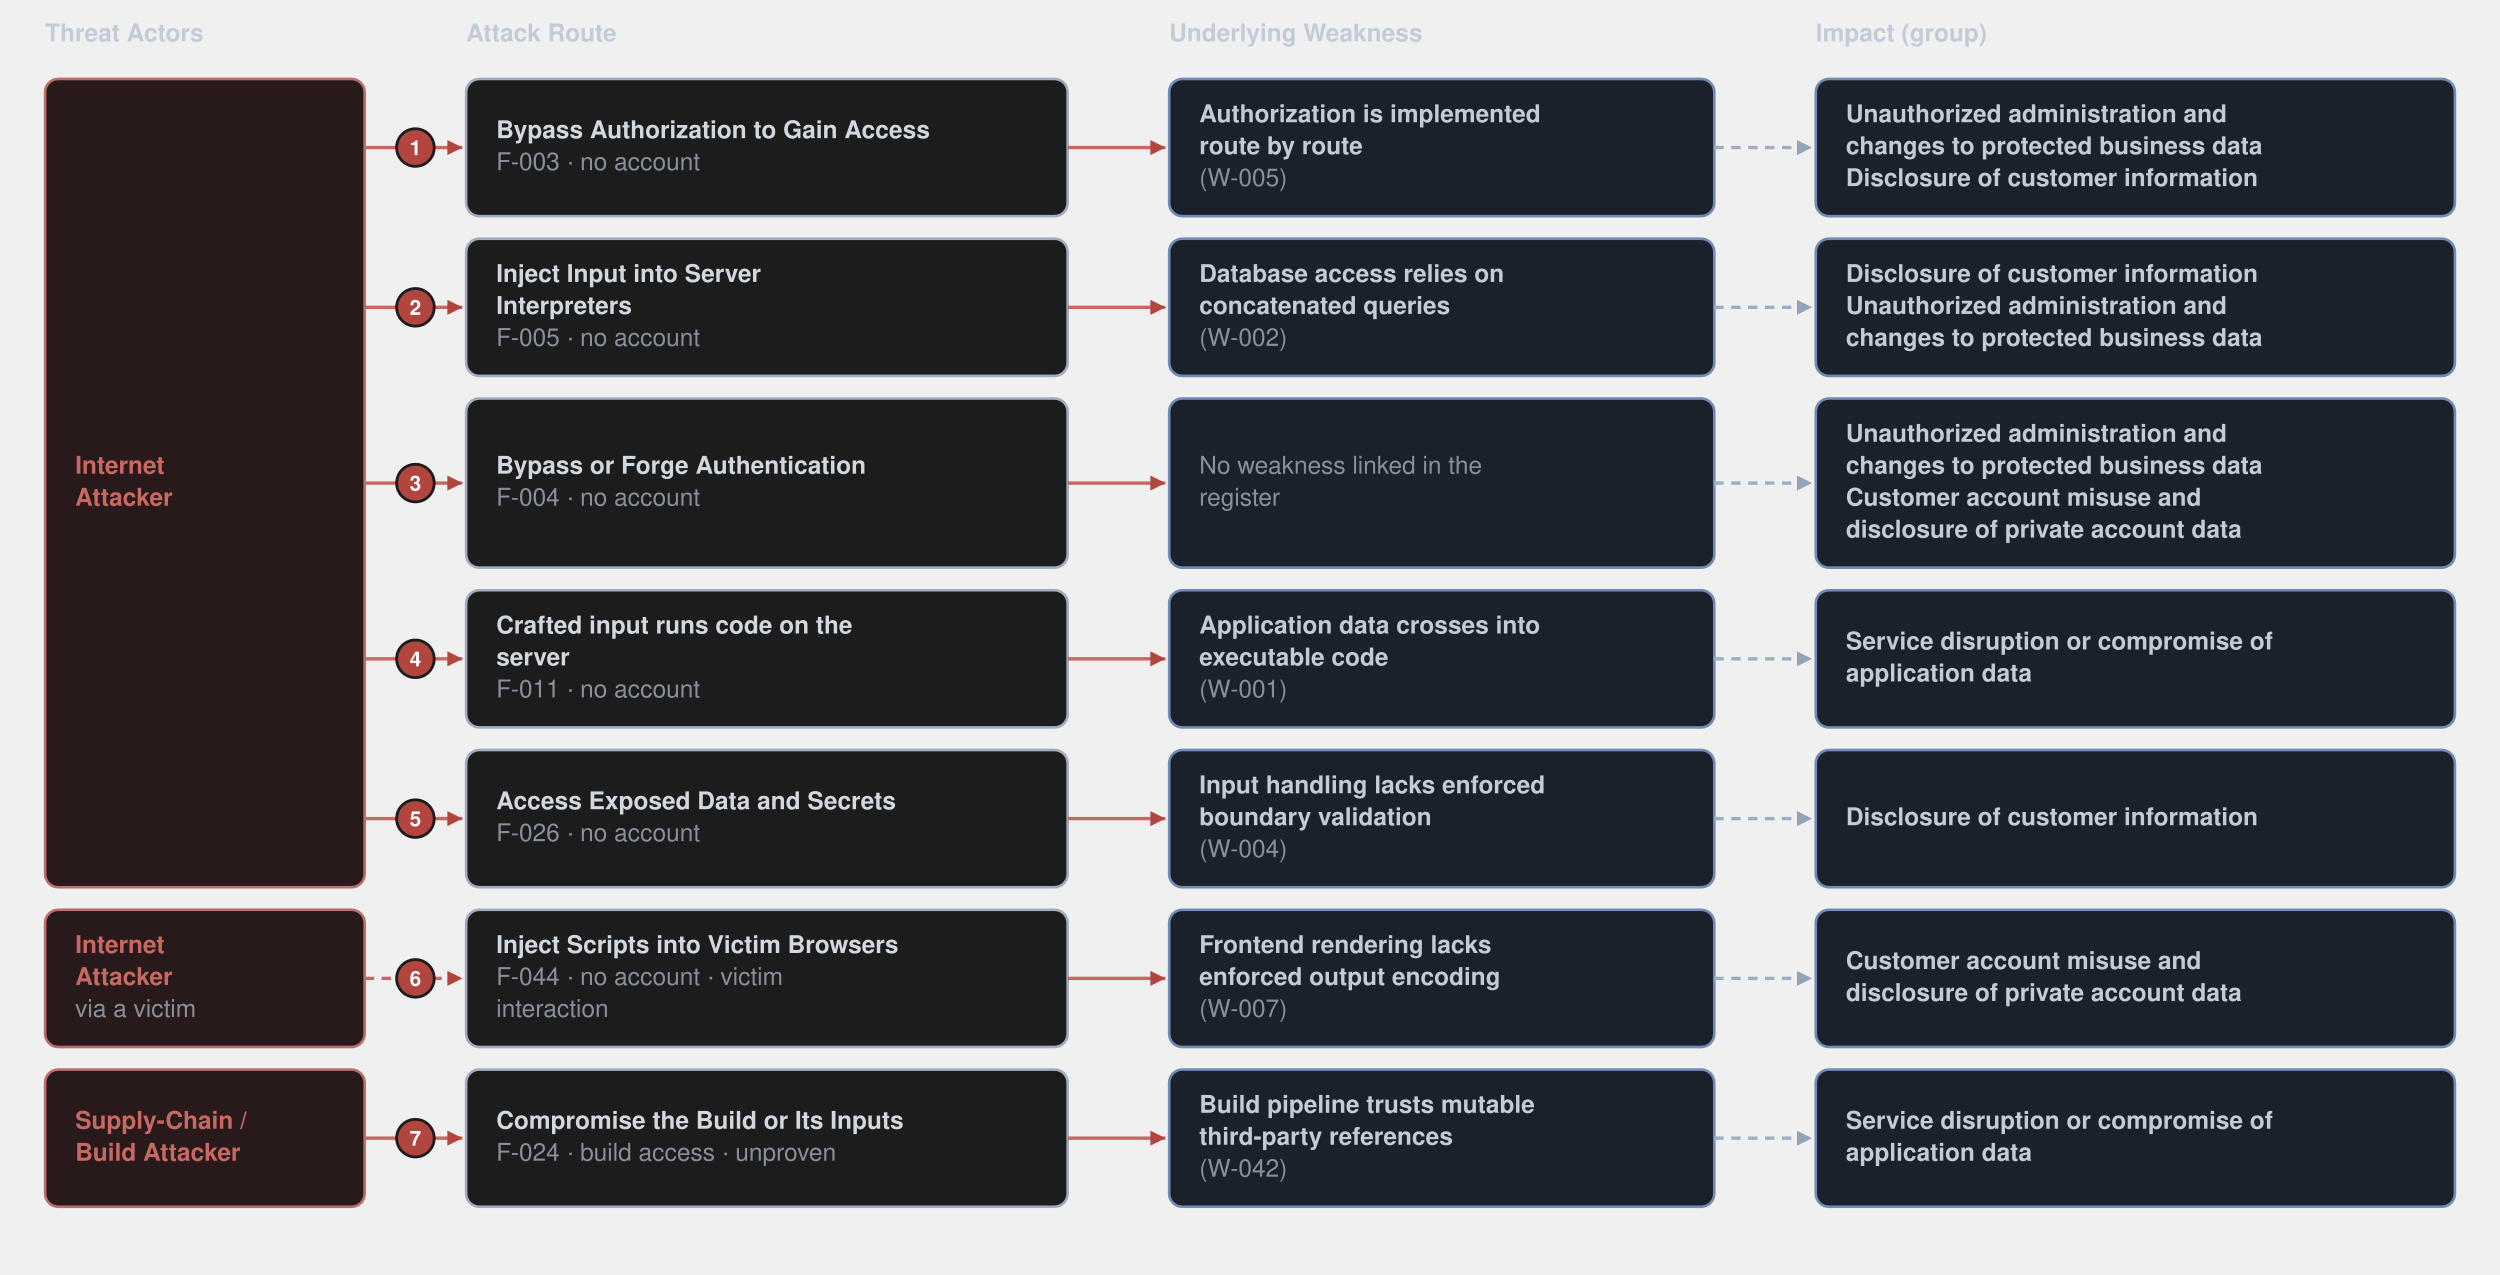
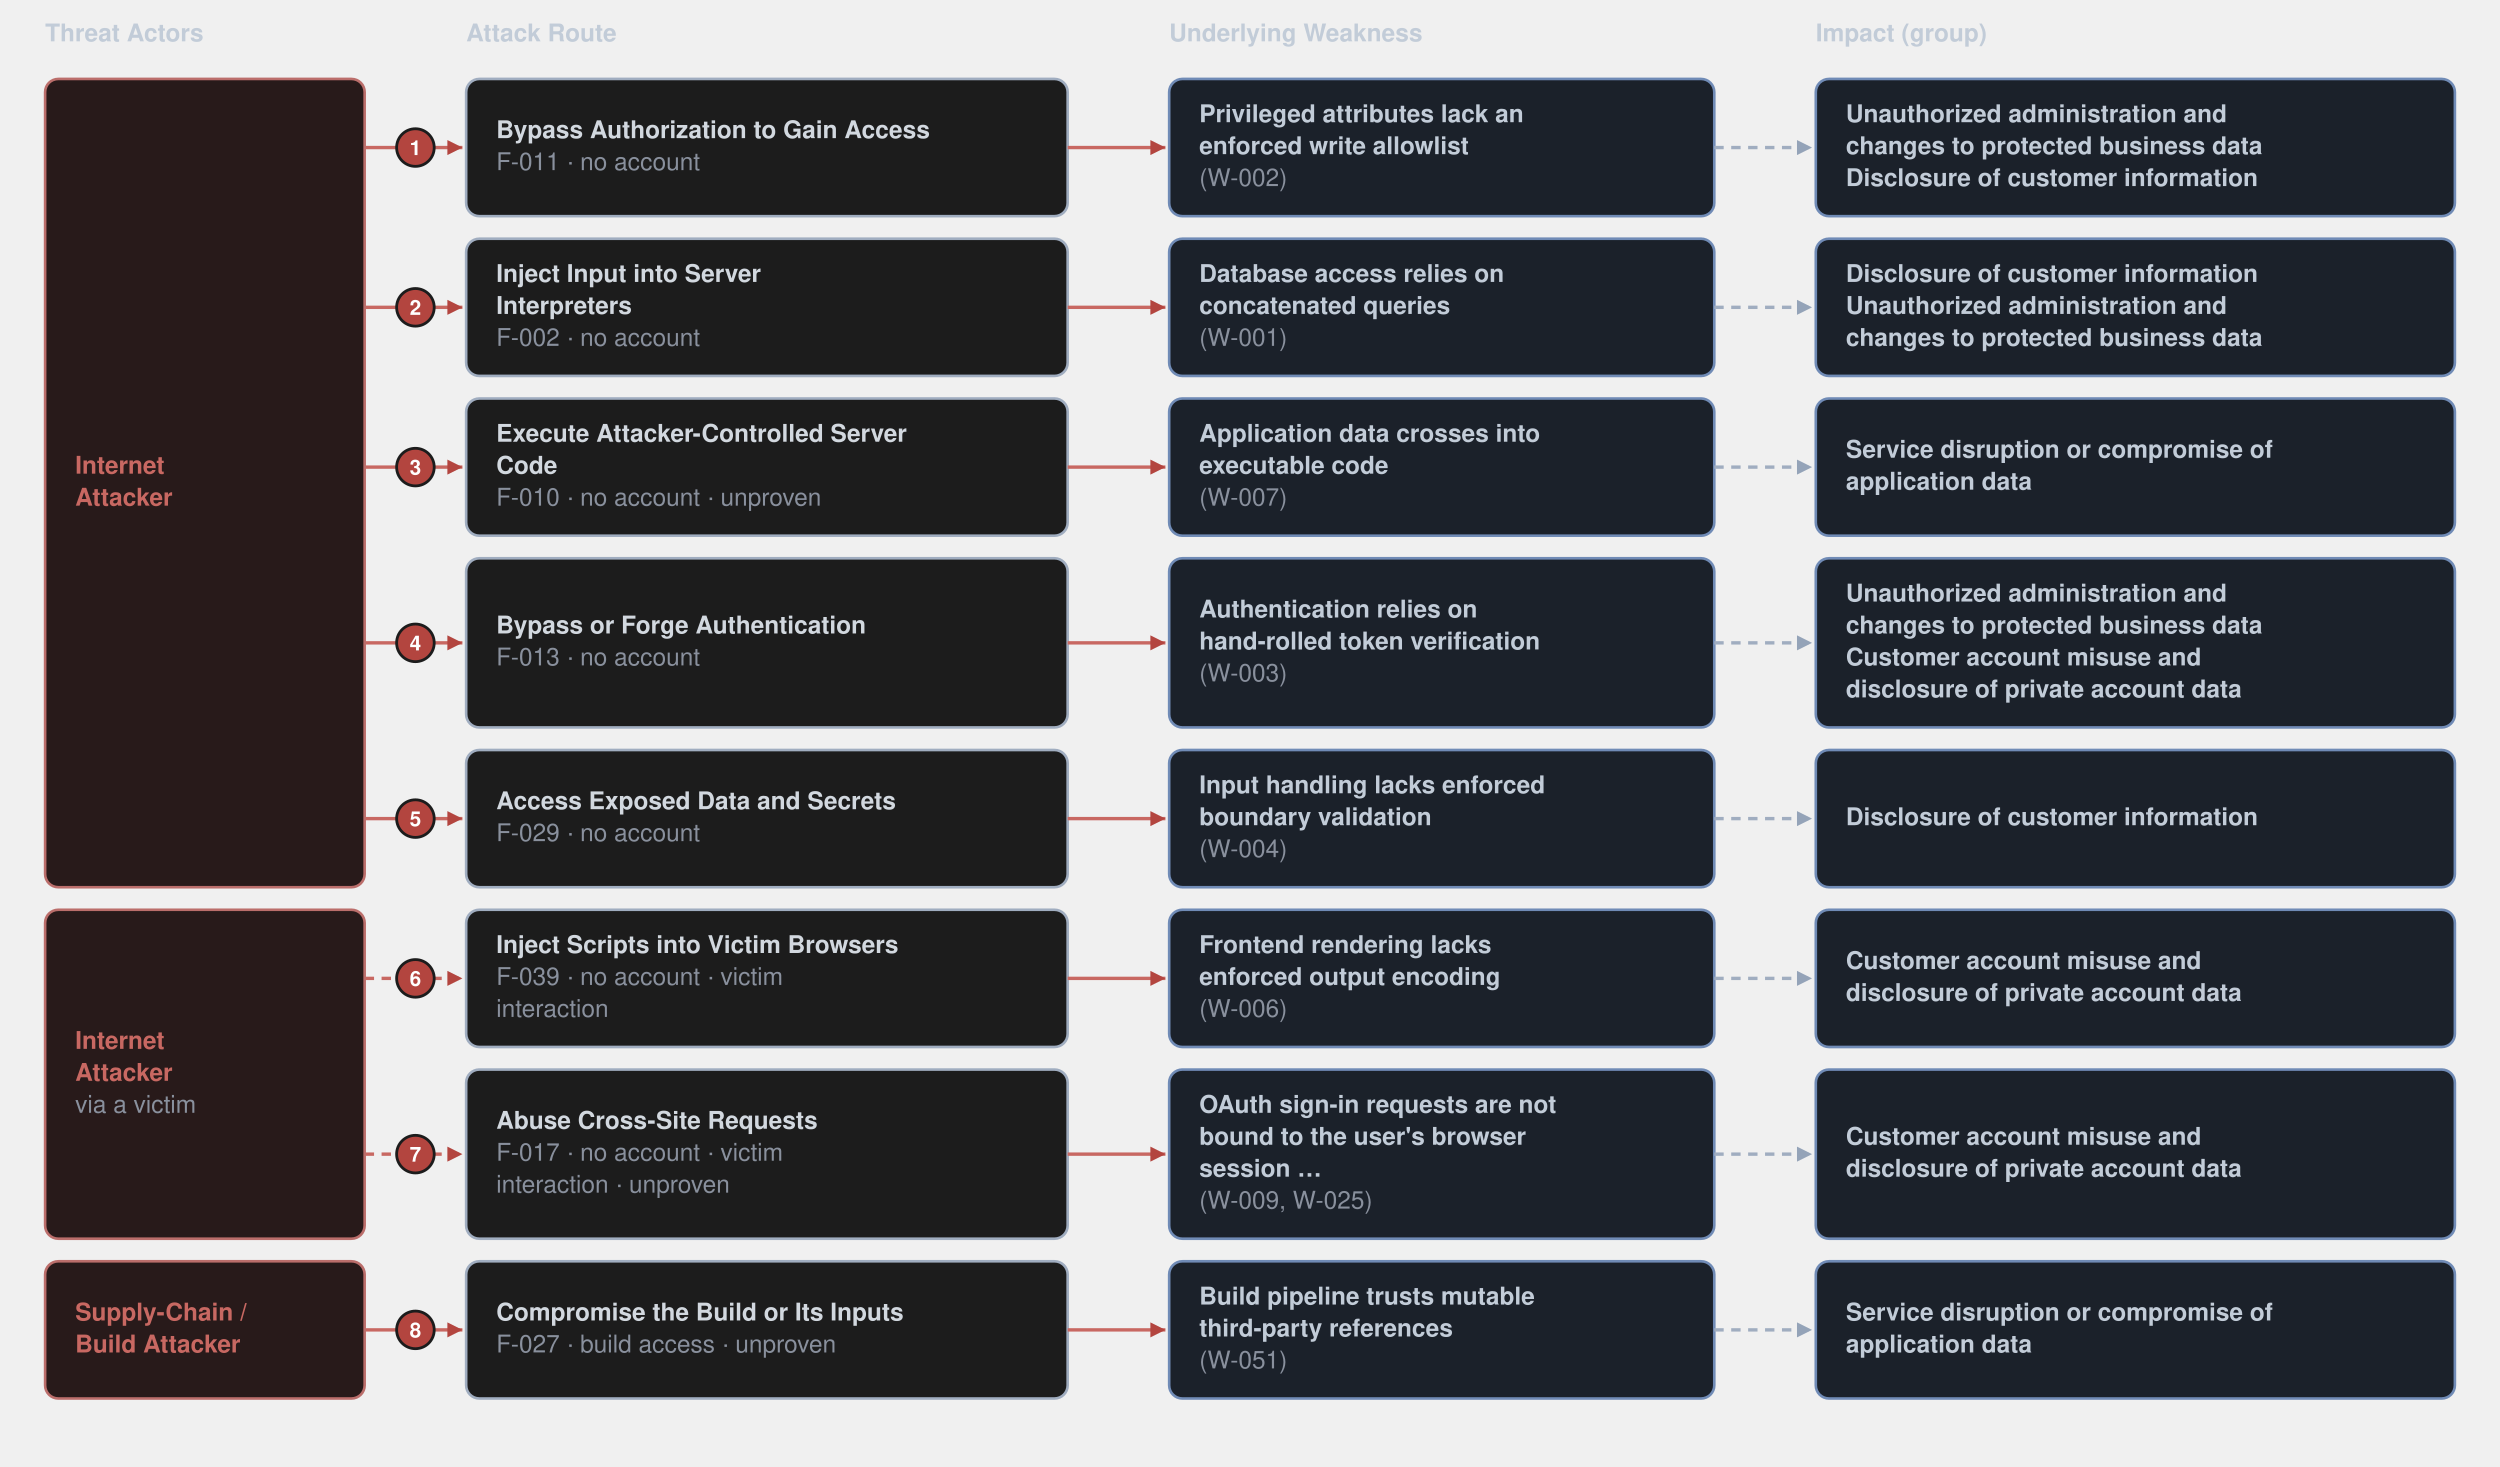
- <svg xmlns="http://www.w3.org/2000/svg" width="1330" height="678" viewBox="0 0 1330 678" font-family="Helvetica, Arial, sans-serif" data-figure2-version="2" data-glyphs="1 2 3 4 5 6 7" role="img" aria-labelledby="f2-title">
+ <svg xmlns="http://www.w3.org/2000/svg" width="1330" height="780" viewBox="0 0 1330 780" font-family="Helvetica, Arial, sans-serif" data-figure2-version="2" data-glyphs="1 2 3 4 5 6 7 8" role="img" aria-labelledby="f2-title">
  <defs>
    <marker id="f2-attack" viewBox="0 0 10 10" refX="10" refY="5" markerWidth="8" markerHeight="8" markerUnits="userSpaceOnUse" orient="auto">
      <path d="M0 0 L10 5 L0 10 z" fill="#b3453f" />
    </marker>
    <marker id="f2-consequence" viewBox="0 0 10 10" refX="10" refY="5" markerWidth="8" markerHeight="8" markerUnits="userSpaceOnUse" orient="auto">
      <path d="M0 0 L10 5 L0 10 z" fill="#94a3b8" />
    </marker>
  </defs>
  <text x="24" y="22" font-size="13" fill="#c2ccd8" font-weight="bold">Threat Actors</text>
  <text x="248" y="22" font-size="13" fill="#c2ccd8" font-weight="bold">Attack Route</text>
  <text x="622" y="22" font-size="13" fill="#c2ccd8" font-weight="bold">Underlying Weakness</text>
  <text x="966" y="22" font-size="13" fill="#c2ccd8" font-weight="bold">Impact (group)</text>
-   <g data-route-number="1" data-finding-id="F-003" data-weakness-ids="W-005">
+   <g data-route-number="1" data-finding-id="F-011" data-weakness-ids="W-002">
    <rect x="248" y="42" width="320" height="73" rx="7" fill="#1c1c1c" stroke="#a0adc0" stroke-width="1.4" data-column="1" />
    <text x="264" y="73.5" font-size="13" fill="#d2d8df" font-weight="bold">Bypass Authorization to Gain Access</text>
-     <text x="264" y="90.5" font-size="13" fill="#89909d" font-weight="normal">F-003 · no account</text>
+     <text x="264" y="90.5" font-size="13" fill="#89909d" font-weight="normal">F-011 · no account</text>
    <rect x="622" y="42" width="290" height="73" rx="7" fill="#1b212a" stroke="#708bb6" stroke-width="1.4" data-column="2" />
-     <text x="638" y="65.0" font-size="13" fill="#c2ccd8" font-weight="bold">Authorization is implemented</text>
-     <text x="638" y="82.0" font-size="13" fill="#c2ccd8" font-weight="bold">route by route</text>
-     <text x="638" y="99.0" font-size="13" fill="#89909d" font-weight="normal">(W-005)</text>
+     <text x="638" y="65.0" font-size="13" fill="#c2ccd8" font-weight="bold">Privileged attributes lack an</text>
+     <text x="638" y="82.0" font-size="13" fill="#c2ccd8" font-weight="bold">enforced write allowlist</text>
+     <text x="638" y="99.0" font-size="13" fill="#89909d" font-weight="normal">(W-002)</text>
    <rect x="966" y="42" width="340" height="73" rx="7" fill="#1b212a" stroke="#708bb6" stroke-width="1.4" data-column="3" />
    <text x="982" y="65.0" font-size="13" fill="#c2ccd8" font-weight="bold">Unauthorized administration and</text>
    <text x="982" y="82.0" font-size="13" fill="#c2ccd8" font-weight="bold">changes to protected business data</text>
    <text x="982" y="99.0" font-size="13" fill="#c2ccd8" font-weight="bold">Disclosure of customer information</text>
    <path d="M194 78.5 H246" fill="none" stroke="#c86862" stroke-width="1.8" marker-end="url(#f2-attack)" />
    <path d="M568 78.5 H620" fill="none" stroke="#c86862" stroke-width="1.8" marker-end="url(#f2-attack)" />
    <path d="M912 78.5 H964" fill="none" stroke="#a0adc0" stroke-width="1.8" marker-end="url(#f2-consequence)" stroke-dasharray="5 4" />
    <circle cx="221.0" cy="78.5" r="10" fill="#b3453f" stroke="#1c1c1c" stroke-width="1.5" />
    <text x="221.0" y="82.5" font-size="11" fill="#ffffff" font-weight="bold" text-anchor="middle" data-badge-number="1">1</text>
  </g>
-   <g data-route-number="2" data-finding-id="F-005" data-weakness-ids="W-002">
+   <g data-route-number="2" data-finding-id="F-002" data-weakness-ids="W-001">
    <rect x="248" y="127" width="320" height="73" rx="7" fill="#1c1c1c" stroke="#a0adc0" stroke-width="1.4" data-column="1" />
    <text x="264" y="150.0" font-size="13" fill="#d2d8df" font-weight="bold">Inject Input into Server</text>
    <text x="264" y="167.0" font-size="13" fill="#d2d8df" font-weight="bold">Interpreters</text>
-     <text x="264" y="184.0" font-size="13" fill="#89909d" font-weight="normal">F-005 · no account</text>
+     <text x="264" y="184.0" font-size="13" fill="#89909d" font-weight="normal">F-002 · no account</text>
    <rect x="622" y="127" width="290" height="73" rx="7" fill="#1b212a" stroke="#708bb6" stroke-width="1.4" data-column="2" />
    <text x="638" y="150.0" font-size="13" fill="#c2ccd8" font-weight="bold">Database access relies on</text>
    <text x="638" y="167.0" font-size="13" fill="#c2ccd8" font-weight="bold">concatenated queries</text>
-     <text x="638" y="184.0" font-size="13" fill="#89909d" font-weight="normal">(W-002)</text>
+     <text x="638" y="184.0" font-size="13" fill="#89909d" font-weight="normal">(W-001)</text>
    <rect x="966" y="127" width="340" height="73" rx="7" fill="#1b212a" stroke="#708bb6" stroke-width="1.4" data-column="3" />
    <text x="982" y="150.0" font-size="13" fill="#c2ccd8" font-weight="bold">Disclosure of customer information</text>
    <text x="982" y="167.0" font-size="13" fill="#c2ccd8" font-weight="bold">Unauthorized administration and</text>
    <text x="982" y="184.0" font-size="13" fill="#c2ccd8" font-weight="bold">changes to protected business data</text>
    <path d="M194 163.5 H246" fill="none" stroke="#c86862" stroke-width="1.8" marker-end="url(#f2-attack)" />
    <path d="M568 163.5 H620" fill="none" stroke="#c86862" stroke-width="1.8" marker-end="url(#f2-attack)" />
    <path d="M912 163.5 H964" fill="none" stroke="#a0adc0" stroke-width="1.8" marker-end="url(#f2-consequence)" stroke-dasharray="5 4" />
    <circle cx="221.0" cy="163.5" r="10" fill="#b3453f" stroke="#1c1c1c" stroke-width="1.5" />
    <text x="221.0" y="167.5" font-size="11" fill="#ffffff" font-weight="bold" text-anchor="middle" data-badge-number="2">2</text>
  </g>
-   <g data-route-number="3" data-finding-id="F-004" data-weakness-ids="">
-     <rect x="248" y="212" width="320" height="90" rx="7" fill="#1c1c1c" stroke="#a0adc0" stroke-width="1.4" data-column="1" />
-     <text x="264" y="252.0" font-size="13" fill="#d2d8df" font-weight="bold">Bypass or Forge Authentication</text>
-     <text x="264" y="269.0" font-size="13" fill="#89909d" font-weight="normal">F-004 · no account</text>
-     <rect x="622" y="212" width="290" height="90" rx="7" fill="#1b212a" stroke="#708bb6" stroke-width="1.4" data-column="2" />
-     <text x="638" y="252.0" font-size="13" fill="#89909d" font-weight="normal">No weakness linked in the</text>
-     <text x="638" y="269.0" font-size="13" fill="#89909d" font-weight="normal">register</text>
-     <rect x="966" y="212" width="340" height="90" rx="7" fill="#1b212a" stroke="#708bb6" stroke-width="1.4" data-column="3" />
-     <text x="982" y="235.0" font-size="13" fill="#c2ccd8" font-weight="bold">Unauthorized administration and</text>
-     <text x="982" y="252.0" font-size="13" fill="#c2ccd8" font-weight="bold">changes to protected business data</text>
-     <text x="982" y="269.0" font-size="13" fill="#c2ccd8" font-weight="bold">Customer account misuse and</text>
-     <text x="982" y="286.0" font-size="13" fill="#c2ccd8" font-weight="bold">disclosure of private account data</text>
-     <path d="M194 257.0 H246" fill="none" stroke="#c86862" stroke-width="1.8" marker-end="url(#f2-attack)" />
-     <path d="M568 257.0 H620" fill="none" stroke="#c86862" stroke-width="1.8" marker-end="url(#f2-attack)" />
-     <path d="M912 257.0 H964" fill="none" stroke="#a0adc0" stroke-width="1.8" marker-end="url(#f2-consequence)" stroke-dasharray="5 4" />
-     <circle cx="221.0" cy="257.0" r="10" fill="#b3453f" stroke="#1c1c1c" stroke-width="1.5" />
-     <text x="221.0" y="261.0" font-size="11" fill="#ffffff" font-weight="bold" text-anchor="middle" data-badge-number="3">3</text>
+   <g data-route-number="3" data-finding-id="F-010" data-weakness-ids="W-007">
+     <rect x="248" y="212" width="320" height="73" rx="7" fill="#1c1c1c" stroke="#a0adc0" stroke-width="1.4" data-column="1" />
+     <text x="264" y="235.0" font-size="13" fill="#d2d8df" font-weight="bold">Execute Attacker-Controlled Server</text>
+     <text x="264" y="252.0" font-size="13" fill="#d2d8df" font-weight="bold">Code</text>
+     <text x="264" y="269.0" font-size="13" fill="#89909d" font-weight="normal">F-010 · no account · unproven</text>
+     <rect x="622" y="212" width="290" height="73" rx="7" fill="#1b212a" stroke="#708bb6" stroke-width="1.4" data-column="2" />
+     <text x="638" y="235.0" font-size="13" fill="#c2ccd8" font-weight="bold">Application data crosses into</text>
+     <text x="638" y="252.0" font-size="13" fill="#c2ccd8" font-weight="bold">executable code</text>
+     <text x="638" y="269.0" font-size="13" fill="#89909d" font-weight="normal">(W-007)</text>
+     <rect x="966" y="212" width="340" height="73" rx="7" fill="#1b212a" stroke="#708bb6" stroke-width="1.4" data-column="3" />
+     <text x="982" y="243.5" font-size="13" fill="#c2ccd8" font-weight="bold">Service disruption or compromise of</text>
+     <text x="982" y="260.5" font-size="13" fill="#c2ccd8" font-weight="bold">application data</text>
+     <path d="M194 248.5 H246" fill="none" stroke="#c86862" stroke-width="1.8" marker-end="url(#f2-attack)" />
+     <path d="M568 248.5 H620" fill="none" stroke="#c86862" stroke-width="1.8" marker-end="url(#f2-attack)" />
+     <path d="M912 248.5 H964" fill="none" stroke="#a0adc0" stroke-width="1.8" marker-end="url(#f2-consequence)" stroke-dasharray="5 4" />
+     <circle cx="221.0" cy="248.5" r="10" fill="#b3453f" stroke="#1c1c1c" stroke-width="1.5" />
+     <text x="221.0" y="252.5" font-size="11" fill="#ffffff" font-weight="bold" text-anchor="middle" data-badge-number="3">3</text>
  </g>
-   <g data-route-number="4" data-finding-id="F-011" data-weakness-ids="W-001">
-     <rect x="248" y="314" width="320" height="73" rx="7" fill="#1c1c1c" stroke="#a0adc0" stroke-width="1.4" data-column="1" />
-     <text x="264" y="337.0" font-size="13" fill="#d2d8df" font-weight="bold">Crafted input runs code on the</text>
-     <text x="264" y="354.0" font-size="13" fill="#d2d8df" font-weight="bold">server</text>
-     <text x="264" y="371.0" font-size="13" fill="#89909d" font-weight="normal">F-011 · no account</text>
-     <rect x="622" y="314" width="290" height="73" rx="7" fill="#1b212a" stroke="#708bb6" stroke-width="1.4" data-column="2" />
-     <text x="638" y="337.0" font-size="13" fill="#c2ccd8" font-weight="bold">Application data crosses into</text>
-     <text x="638" y="354.0" font-size="13" fill="#c2ccd8" font-weight="bold">executable code</text>
-     <text x="638" y="371.0" font-size="13" fill="#89909d" font-weight="normal">(W-001)</text>
-     <rect x="966" y="314" width="340" height="73" rx="7" fill="#1b212a" stroke="#708bb6" stroke-width="1.4" data-column="3" />
-     <text x="982" y="345.5" font-size="13" fill="#c2ccd8" font-weight="bold">Service disruption or compromise of</text>
-     <text x="982" y="362.5" font-size="13" fill="#c2ccd8" font-weight="bold">application data</text>
-     <path d="M194 350.5 H246" fill="none" stroke="#c86862" stroke-width="1.8" marker-end="url(#f2-attack)" />
-     <path d="M568 350.5 H620" fill="none" stroke="#c86862" stroke-width="1.8" marker-end="url(#f2-attack)" />
-     <path d="M912 350.5 H964" fill="none" stroke="#a0adc0" stroke-width="1.8" marker-end="url(#f2-consequence)" stroke-dasharray="5 4" />
-     <circle cx="221.0" cy="350.5" r="10" fill="#b3453f" stroke="#1c1c1c" stroke-width="1.5" />
-     <text x="221.0" y="354.5" font-size="11" fill="#ffffff" font-weight="bold" text-anchor="middle" data-badge-number="4">4</text>
+   <g data-route-number="4" data-finding-id="F-013" data-weakness-ids="W-003">
+     <rect x="248" y="297" width="320" height="90" rx="7" fill="#1c1c1c" stroke="#a0adc0" stroke-width="1.4" data-column="1" />
+     <text x="264" y="337.0" font-size="13" fill="#d2d8df" font-weight="bold">Bypass or Forge Authentication</text>
+     <text x="264" y="354.0" font-size="13" fill="#89909d" font-weight="normal">F-013 · no account</text>
+     <rect x="622" y="297" width="290" height="90" rx="7" fill="#1b212a" stroke="#708bb6" stroke-width="1.4" data-column="2" />
+     <text x="638" y="328.5" font-size="13" fill="#c2ccd8" font-weight="bold">Authentication relies on</text>
+     <text x="638" y="345.5" font-size="13" fill="#c2ccd8" font-weight="bold">hand-rolled token verification</text>
+     <text x="638" y="362.5" font-size="13" fill="#89909d" font-weight="normal">(W-003)</text>
+     <rect x="966" y="297" width="340" height="90" rx="7" fill="#1b212a" stroke="#708bb6" stroke-width="1.4" data-column="3" />
+     <text x="982" y="320.0" font-size="13" fill="#c2ccd8" font-weight="bold">Unauthorized administration and</text>
+     <text x="982" y="337.0" font-size="13" fill="#c2ccd8" font-weight="bold">changes to protected business data</text>
+     <text x="982" y="354.0" font-size="13" fill="#c2ccd8" font-weight="bold">Customer account misuse and</text>
+     <text x="982" y="371.0" font-size="13" fill="#c2ccd8" font-weight="bold">disclosure of private account data</text>
+     <path d="M194 342.0 H246" fill="none" stroke="#c86862" stroke-width="1.8" marker-end="url(#f2-attack)" />
+     <path d="M568 342.0 H620" fill="none" stroke="#c86862" stroke-width="1.8" marker-end="url(#f2-attack)" />
+     <path d="M912 342.0 H964" fill="none" stroke="#a0adc0" stroke-width="1.8" marker-end="url(#f2-consequence)" stroke-dasharray="5 4" />
+     <circle cx="221.0" cy="342.0" r="10" fill="#b3453f" stroke="#1c1c1c" stroke-width="1.5" />
+     <text x="221.0" y="346.0" font-size="11" fill="#ffffff" font-weight="bold" text-anchor="middle" data-badge-number="4">4</text>
  </g>
-   <g data-route-number="5" data-finding-id="F-026" data-weakness-ids="W-004">
+   <g data-route-number="5" data-finding-id="F-029" data-weakness-ids="W-004">
    <rect x="248" y="399" width="320" height="73" rx="7" fill="#1c1c1c" stroke="#a0adc0" stroke-width="1.4" data-column="1" />
    <text x="264" y="430.5" font-size="13" fill="#d2d8df" font-weight="bold">Access Exposed Data and Secrets</text>
-     <text x="264" y="447.5" font-size="13" fill="#89909d" font-weight="normal">F-026 · no account</text>
+     <text x="264" y="447.5" font-size="13" fill="#89909d" font-weight="normal">F-029 · no account</text>
    <rect x="622" y="399" width="290" height="73" rx="7" fill="#1b212a" stroke="#708bb6" stroke-width="1.4" data-column="2" />
    <text x="638" y="422.0" font-size="13" fill="#c2ccd8" font-weight="bold">Input handling lacks enforced</text>
    <text x="638" y="439.0" font-size="13" fill="#c2ccd8" font-weight="bold">boundary validation</text>
    <text x="638" y="456.0" font-size="13" fill="#89909d" font-weight="normal">(W-004)</text>
    <rect x="966" y="399" width="340" height="73" rx="7" fill="#1b212a" stroke="#708bb6" stroke-width="1.4" data-column="3" />
    <text x="982" y="439.0" font-size="13" fill="#c2ccd8" font-weight="bold">Disclosure of customer information</text>
    <path d="M194 435.5 H246" fill="none" stroke="#c86862" stroke-width="1.8" marker-end="url(#f2-attack)" />
    <path d="M568 435.5 H620" fill="none" stroke="#c86862" stroke-width="1.8" marker-end="url(#f2-attack)" />
    <path d="M912 435.5 H964" fill="none" stroke="#a0adc0" stroke-width="1.8" marker-end="url(#f2-consequence)" stroke-dasharray="5 4" />
    <circle cx="221.0" cy="435.5" r="10" fill="#b3453f" stroke="#1c1c1c" stroke-width="1.5" />
    <text x="221.0" y="439.5" font-size="11" fill="#ffffff" font-weight="bold" text-anchor="middle" data-badge-number="5">5</text>
  </g>
-   <g data-route-number="6" data-finding-id="F-044" data-weakness-ids="W-007">
+   <g data-route-number="6" data-finding-id="F-039" data-weakness-ids="W-006">
    <rect x="248" y="484" width="320" height="73" rx="7" fill="#1c1c1c" stroke="#a0adc0" stroke-width="1.4" data-column="1" />
    <text x="264" y="507.0" font-size="13" fill="#d2d8df" font-weight="bold">Inject Scripts into Victim Browsers</text>
-     <text x="264" y="524.0" font-size="13" fill="#89909d" font-weight="normal">F-044 · no account · victim</text>
+     <text x="264" y="524.0" font-size="13" fill="#89909d" font-weight="normal">F-039 · no account · victim</text>
    <text x="264" y="541.0" font-size="13" fill="#89909d" font-weight="normal">interaction</text>
    <rect x="622" y="484" width="290" height="73" rx="7" fill="#1b212a" stroke="#708bb6" stroke-width="1.4" data-column="2" />
    <text x="638" y="507.0" font-size="13" fill="#c2ccd8" font-weight="bold">Frontend rendering lacks</text>
    <text x="638" y="524.0" font-size="13" fill="#c2ccd8" font-weight="bold">enforced output encoding</text>
-     <text x="638" y="541.0" font-size="13" fill="#89909d" font-weight="normal">(W-007)</text>
+     <text x="638" y="541.0" font-size="13" fill="#89909d" font-weight="normal">(W-006)</text>
    <rect x="966" y="484" width="340" height="73" rx="7" fill="#1b212a" stroke="#708bb6" stroke-width="1.4" data-column="3" />
    <text x="982" y="515.5" font-size="13" fill="#c2ccd8" font-weight="bold">Customer account misuse and</text>
    <text x="982" y="532.5" font-size="13" fill="#c2ccd8" font-weight="bold">disclosure of private account data</text>
    <path d="M194 520.5 H246" fill="none" stroke="#c86862" stroke-width="1.8" marker-end="url(#f2-attack)" stroke-dasharray="5 4" />
    <path d="M568 520.5 H620" fill="none" stroke="#c86862" stroke-width="1.8" marker-end="url(#f2-attack)" />
    <path d="M912 520.5 H964" fill="none" stroke="#a0adc0" stroke-width="1.8" marker-end="url(#f2-consequence)" stroke-dasharray="5 4" />
    <circle cx="221.0" cy="520.5" r="10" fill="#b3453f" stroke="#1c1c1c" stroke-width="1.5" />
    <text x="221.0" y="524.5" font-size="11" fill="#ffffff" font-weight="bold" text-anchor="middle" data-badge-number="6">6</text>
  </g>
-   <g data-route-number="7" data-finding-id="F-024" data-weakness-ids="W-042">
-     <rect x="248" y="569" width="320" height="73" rx="7" fill="#1c1c1c" stroke="#a0adc0" stroke-width="1.4" data-column="1" />
-     <text x="264" y="600.5" font-size="13" fill="#d2d8df" font-weight="bold">Compromise the Build or Its Inputs</text>
-     <text x="264" y="617.5" font-size="13" fill="#89909d" font-weight="normal">F-024 · build access · unproven</text>
-     <rect x="622" y="569" width="290" height="73" rx="7" fill="#1b212a" stroke="#708bb6" stroke-width="1.4" data-column="2" />
-     <text x="638" y="592.0" font-size="13" fill="#c2ccd8" font-weight="bold">Build pipeline trusts mutable</text>
-     <text x="638" y="609.0" font-size="13" fill="#c2ccd8" font-weight="bold">third-party references</text>
-     <text x="638" y="626.0" font-size="13" fill="#89909d" font-weight="normal">(W-042)</text>
-     <rect x="966" y="569" width="340" height="73" rx="7" fill="#1b212a" stroke="#708bb6" stroke-width="1.4" data-column="3" />
-     <text x="982" y="600.5" font-size="13" fill="#c2ccd8" font-weight="bold">Service disruption or compromise of</text>
-     <text x="982" y="617.5" font-size="13" fill="#c2ccd8" font-weight="bold">application data</text>
-     <path d="M194 605.5 H246" fill="none" stroke="#c86862" stroke-width="1.8" marker-end="url(#f2-attack)" />
-     <path d="M568 605.5 H620" fill="none" stroke="#c86862" stroke-width="1.8" marker-end="url(#f2-attack)" />
-     <path d="M912 605.5 H964" fill="none" stroke="#a0adc0" stroke-width="1.8" marker-end="url(#f2-consequence)" stroke-dasharray="5 4" />
-     <circle cx="221.0" cy="605.5" r="10" fill="#b3453f" stroke="#1c1c1c" stroke-width="1.5" />
-     <text x="221.0" y="609.5" font-size="11" fill="#ffffff" font-weight="bold" text-anchor="middle" data-badge-number="7">7</text>
+   <g data-route-number="7" data-finding-id="F-017" data-weakness-ids="W-009 W-025">
+     <rect x="248" y="569" width="320" height="90" rx="7" fill="#1c1c1c" stroke="#a0adc0" stroke-width="1.4" data-column="1" />
+     <text x="264" y="600.5" font-size="13" fill="#d2d8df" font-weight="bold">Abuse Cross-Site Requests</text>
+     <text x="264" y="617.5" font-size="13" fill="#89909d" font-weight="normal">F-017 · no account · victim</text>
+     <text x="264" y="634.5" font-size="13" fill="#89909d" font-weight="normal">interaction · unproven</text>
+     <rect x="622" y="569" width="290" height="90" rx="7" fill="#1b212a" stroke="#708bb6" stroke-width="1.4" data-column="2" />
+     <text x="638" y="592.0" font-size="13" fill="#c2ccd8" font-weight="bold">OAuth sign-in requests are not</text>
+     <text x="638" y="609.0" font-size="13" fill="#c2ccd8" font-weight="bold">bound to the user's browser</text>
+     <text x="638" y="626.0" font-size="13" fill="#c2ccd8" font-weight="bold">session …</text>
+     <text x="638" y="643.0" font-size="13" fill="#89909d" font-weight="normal">(W-009, W-025)</text>
+     <rect x="966" y="569" width="340" height="90" rx="7" fill="#1b212a" stroke="#708bb6" stroke-width="1.4" data-column="3" />
+     <text x="982" y="609.0" font-size="13" fill="#c2ccd8" font-weight="bold">Customer account misuse and</text>
+     <text x="982" y="626.0" font-size="13" fill="#c2ccd8" font-weight="bold">disclosure of private account data</text>
+     <path d="M194 614.0 H246" fill="none" stroke="#c86862" stroke-width="1.8" marker-end="url(#f2-attack)" stroke-dasharray="5 4" />
+     <path d="M568 614.0 H620" fill="none" stroke="#c86862" stroke-width="1.8" marker-end="url(#f2-attack)" />
+     <path d="M912 614.0 H964" fill="none" stroke="#a0adc0" stroke-width="1.8" marker-end="url(#f2-consequence)" stroke-dasharray="5 4" />
+     <circle cx="221.0" cy="614.0" r="10" fill="#b3453f" stroke="#1c1c1c" stroke-width="1.5" />
+     <text x="221.0" y="618.0" font-size="11" fill="#ffffff" font-weight="bold" text-anchor="middle" data-badge-number="7">7</text>
+   </g>
+   <g data-route-number="8" data-finding-id="F-027" data-weakness-ids="W-051">
+     <rect x="248" y="671" width="320" height="73" rx="7" fill="#1c1c1c" stroke="#a0adc0" stroke-width="1.4" data-column="1" />
+     <text x="264" y="702.5" font-size="13" fill="#d2d8df" font-weight="bold">Compromise the Build or Its Inputs</text>
+     <text x="264" y="719.5" font-size="13" fill="#89909d" font-weight="normal">F-027 · build access · unproven</text>
+     <rect x="622" y="671" width="290" height="73" rx="7" fill="#1b212a" stroke="#708bb6" stroke-width="1.4" data-column="2" />
+     <text x="638" y="694.0" font-size="13" fill="#c2ccd8" font-weight="bold">Build pipeline trusts mutable</text>
+     <text x="638" y="711.0" font-size="13" fill="#c2ccd8" font-weight="bold">third-party references</text>
+     <text x="638" y="728.0" font-size="13" fill="#89909d" font-weight="normal">(W-051)</text>
+     <rect x="966" y="671" width="340" height="73" rx="7" fill="#1b212a" stroke="#708bb6" stroke-width="1.4" data-column="3" />
+     <text x="982" y="702.5" font-size="13" fill="#c2ccd8" font-weight="bold">Service disruption or compromise of</text>
+     <text x="982" y="719.5" font-size="13" fill="#c2ccd8" font-weight="bold">application data</text>
+     <path d="M194 707.5 H246" fill="none" stroke="#c86862" stroke-width="1.8" marker-end="url(#f2-attack)" />
+     <path d="M568 707.5 H620" fill="none" stroke="#c86862" stroke-width="1.8" marker-end="url(#f2-attack)" />
+     <path d="M912 707.5 H964" fill="none" stroke="#a0adc0" stroke-width="1.8" marker-end="url(#f2-consequence)" stroke-dasharray="5 4" />
+     <circle cx="221.0" cy="707.5" r="10" fill="#b3453f" stroke="#1c1c1c" stroke-width="1.5" />
+     <text x="221.0" y="711.5" font-size="11" fill="#ffffff" font-weight="bold" text-anchor="middle" data-badge-number="8">8</text>
  </g>
  <g data-actor-card="internet-anon" data-actor-victim="false" data-actor-routes="1 2 3 4 5">
    <rect x="24" y="42" width="170" height="430" rx="7" fill="#281a1a" stroke="#bb6e6b" stroke-width="1.4" data-column="0" />
    <text x="40" y="252.0" font-size="13" fill="#c86862" font-weight="bold">Internet</text>
    <text x="40" y="269.0" font-size="13" fill="#c86862" font-weight="bold">Attacker</text>
  </g>
-   <g data-actor-card="internet-anon" data-actor-victim="true" data-actor-routes="6">
-     <rect x="24" y="484" width="170" height="73" rx="7" fill="#281a1a" stroke="#bb6e6b" stroke-width="1.4" data-column="0" />
-     <text x="40" y="507.0" font-size="13" fill="#c86862" font-weight="bold">Internet</text>
-     <text x="40" y="524.0" font-size="13" fill="#c86862" font-weight="bold">Attacker</text>
-     <text x="40" y="541.0" font-size="13" fill="#89909d" font-weight="normal">via a victim</text>
+   <g data-actor-card="internet-anon" data-actor-victim="true" data-actor-routes="6 7">
+     <rect x="24" y="484" width="170" height="175" rx="7" fill="#281a1a" stroke="#bb6e6b" stroke-width="1.4" data-column="0" />
+     <text x="40" y="558.0" font-size="13" fill="#c86862" font-weight="bold">Internet</text>
+     <text x="40" y="575.0" font-size="13" fill="#c86862" font-weight="bold">Attacker</text>
+     <text x="40" y="592.0" font-size="13" fill="#89909d" font-weight="normal">via a victim</text>
  </g>
-   <g data-actor-card="build-time" data-actor-victim="false" data-actor-routes="7">
-     <rect x="24" y="569" width="170" height="73" rx="7" fill="#281a1a" stroke="#bb6e6b" stroke-width="1.4" data-column="0" />
-     <text x="40" y="600.5" font-size="13" fill="#c86862" font-weight="bold">Supply-Chain /</text>
-     <text x="40" y="617.5" font-size="13" fill="#c86862" font-weight="bold">Build Attacker</text>
+   <g data-actor-card="build-time" data-actor-victim="false" data-actor-routes="8">
+     <rect x="24" y="671" width="170" height="73" rx="7" fill="#281a1a" stroke="#bb6e6b" stroke-width="1.4" data-column="0" />
+     <text x="40" y="702.5" font-size="13" fill="#c86862" font-weight="bold">Supply-Chain /</text>
+     <text x="40" y="719.5" font-size="13" fill="#c86862" font-weight="bold">Build Attacker</text>
  </g>
</svg>
